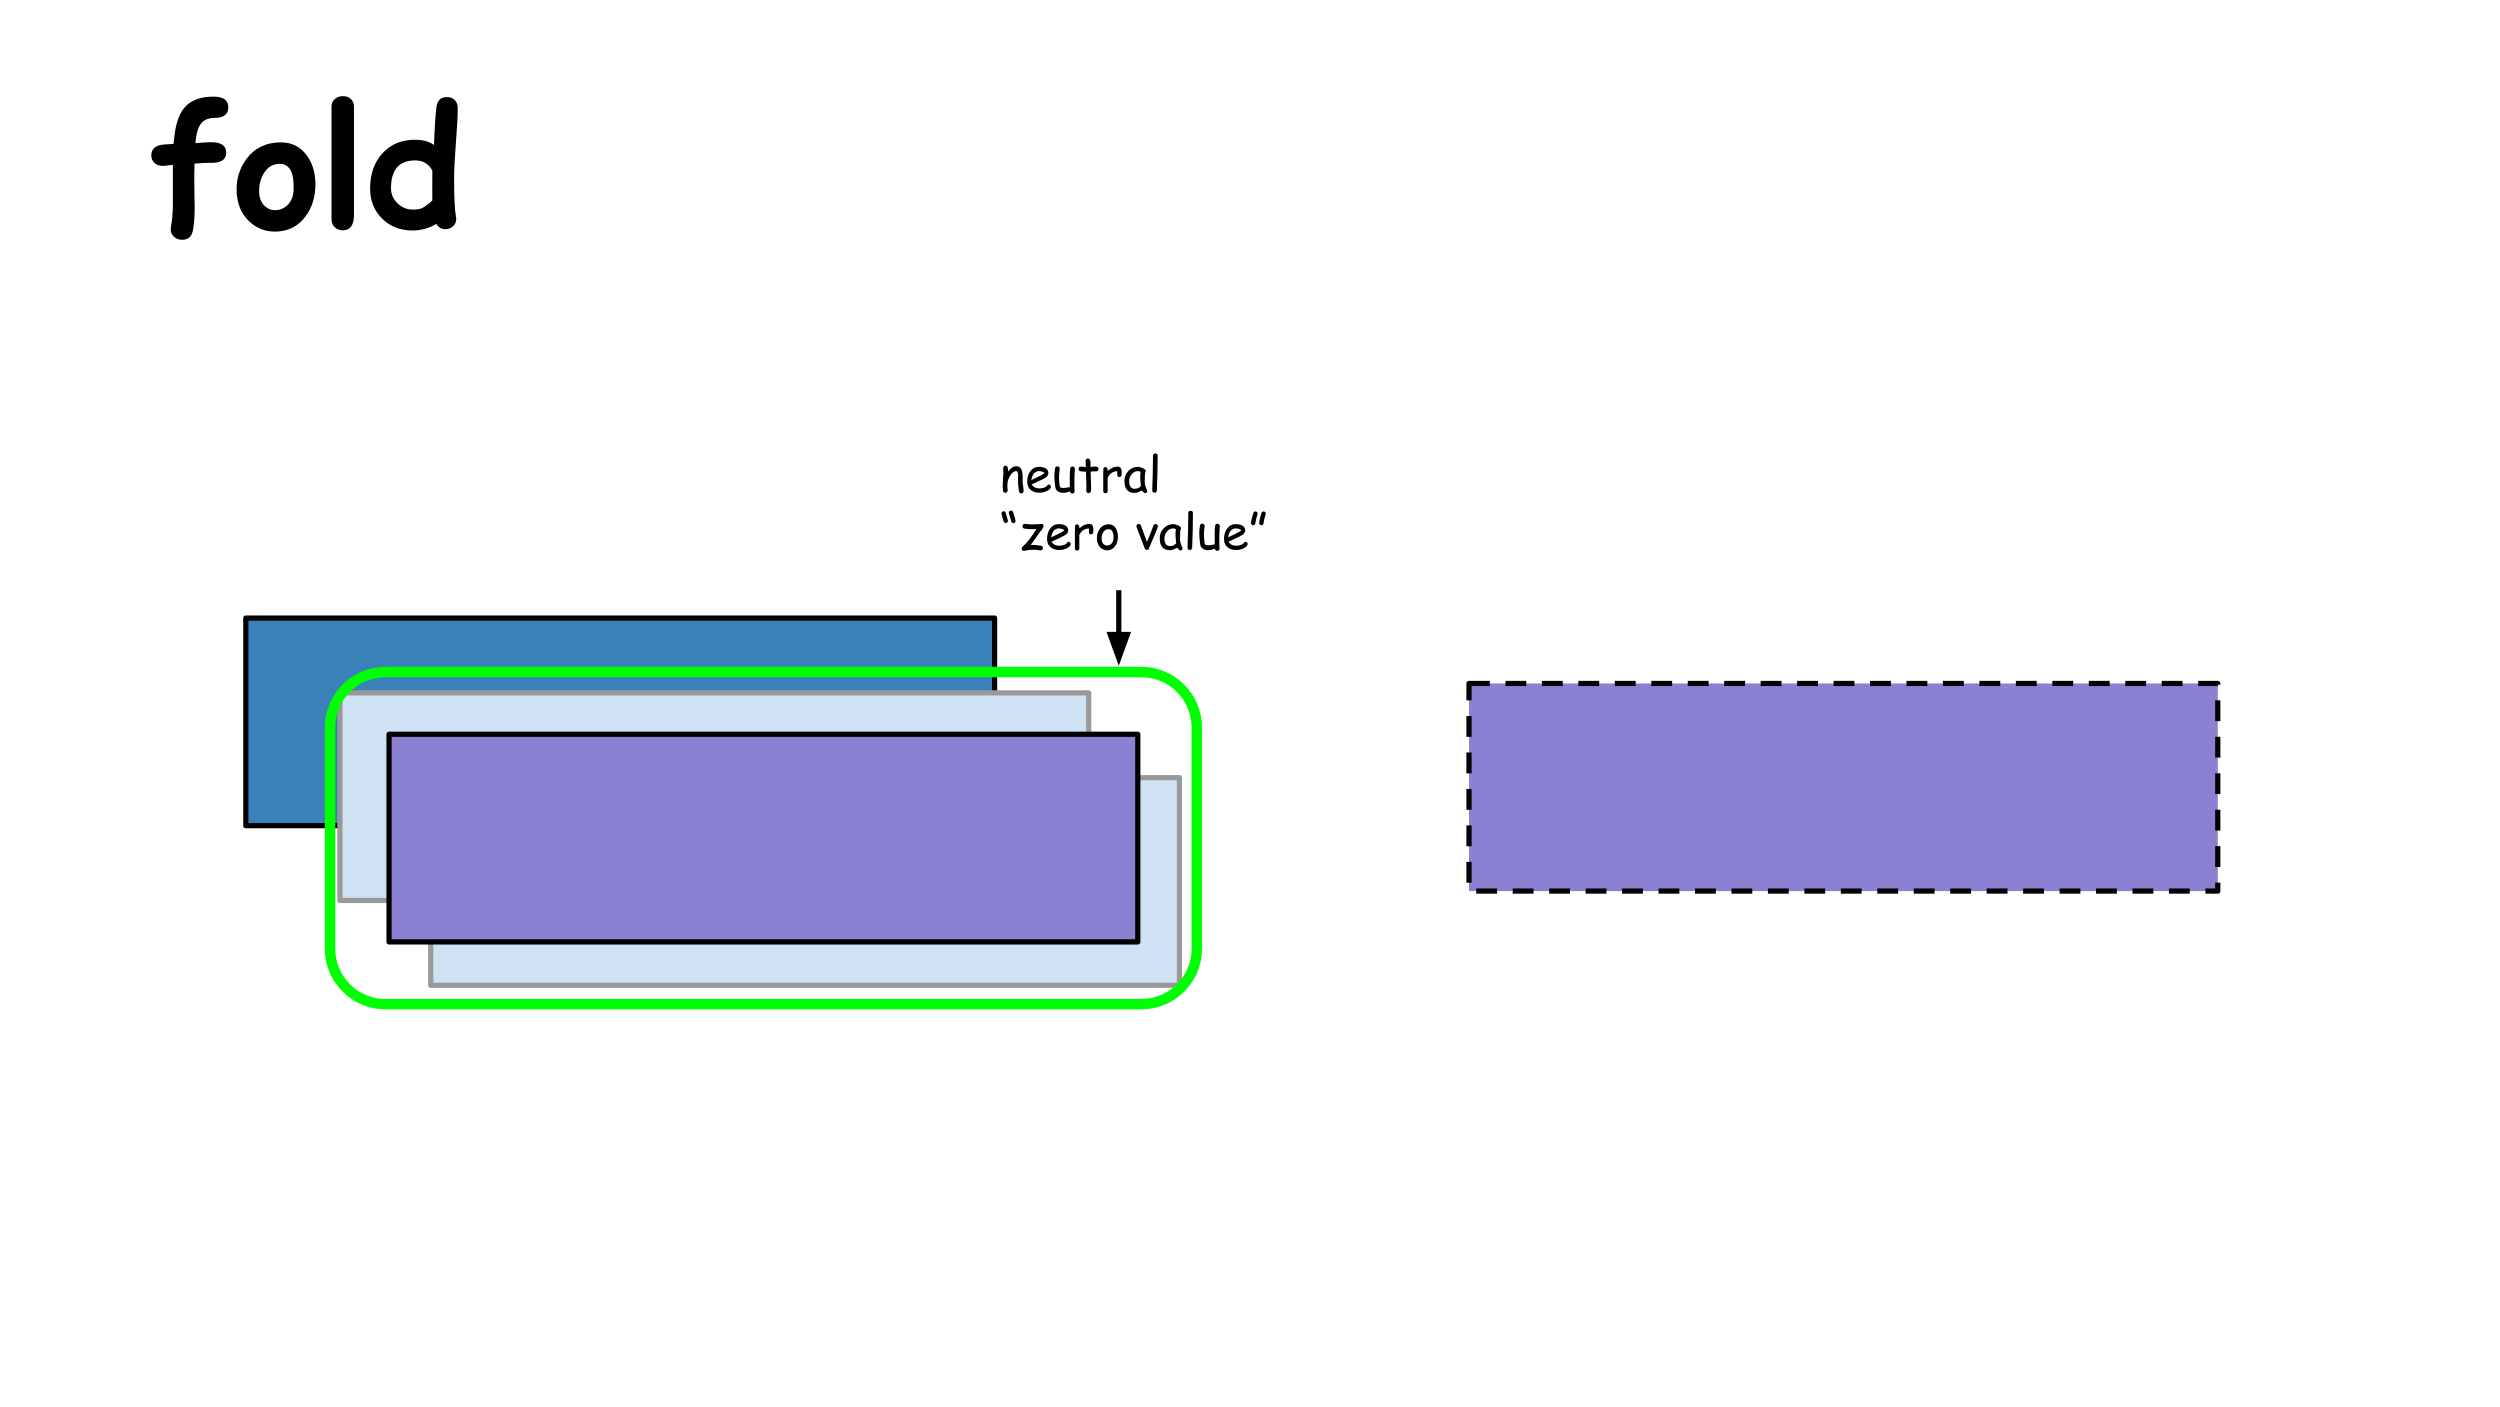
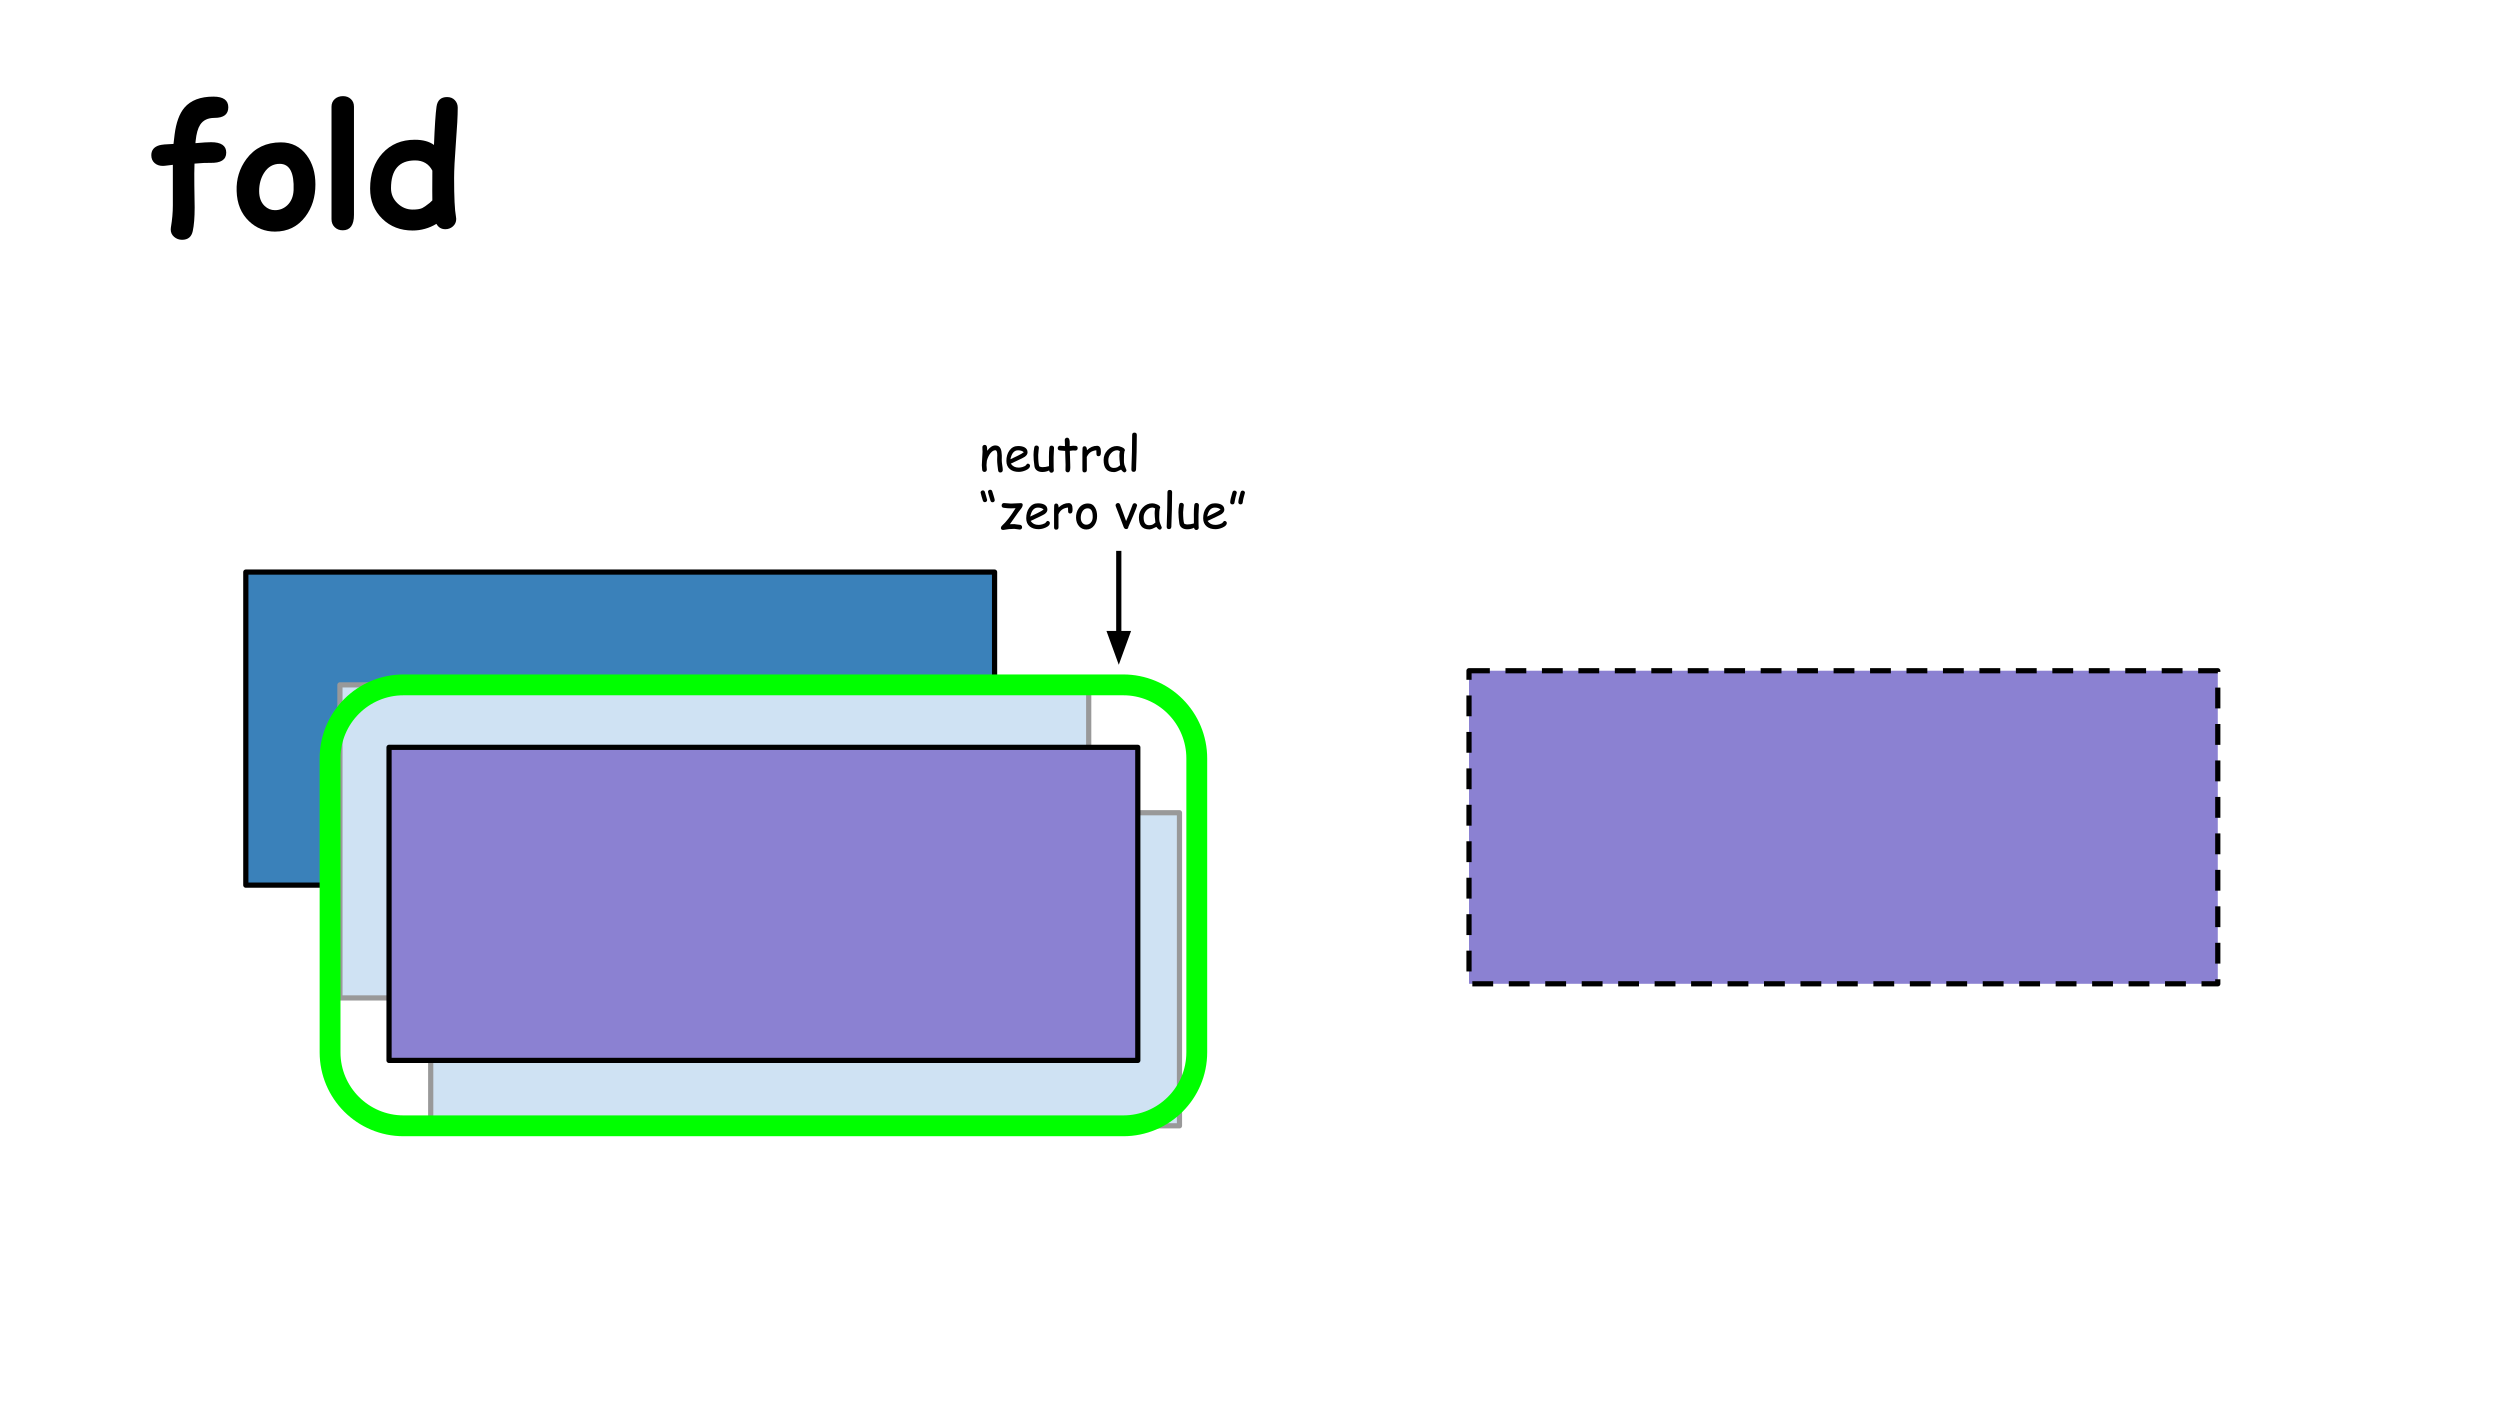
<svg xmlns="http://www.w3.org/2000/svg" xmlns:xlink="http://www.w3.org/1999/xlink" width="720pt" height="405pt" viewBox="0 0 720 405" version="1.1">
  <defs>
    <g>
      <symbol overflow="visible" id="glyph0-0">
        <path style="stroke:none;" d="M 3 0 L 3 -38.391 L 21 -38.391 L 21 0 Z M 6 -3 L 18 -3 L 18 -35.391 L 6 -35.391 Z M 6 -3 " />
      </symbol>
      <symbol overflow="visible" id="glyph0-1">
        <path style="stroke:none;" d="M 13.531 -24.078 C 15.625 -24.266 17.125 -24.359 18.031 -24.359 C 20.945 -24.359 22.406 -23.359 22.406 -21.359 C 22.406 -19.297 20.852 -18.312 17.75 -18.406 C 16.758 -18.438 15.266 -18.363 13.266 -18.188 C 13.203 -16.531 13.188 -14.422 13.219 -11.859 C 13.281 -8.172 13.312 -6.07 13.312 -5.562 C 13.312 -2.695 13.129 -0.43 12.766 1.234 C 12.41 2.91 11.383 3.75 9.688 3.75 C 8.812 3.75 8.047 3.469 7.391 2.906 C 6.742 2.344 6.422 1.633 6.422 0.781 C 6.422 0.57 6.438 0.375 6.469 0.188 C 6.844 -2.051 7.031 -4.156 7.031 -6.125 L 7.031 -17.844 C 6.75 -17.82 6.234 -17.758 5.484 -17.656 C 4.891 -17.57 4.438 -17.531 4.125 -17.531 C 3.176 -17.531 2.391 -17.805 1.766 -18.359 C 1.141 -18.922 0.828 -19.672 0.828 -20.609 C 0.828 -22.055 1.594 -23.008 3.125 -23.469 C 3.812 -23.664 5.176 -23.797 7.219 -23.859 C 7.238 -24.141 7.344 -25.023 7.531 -26.516 C 7.969 -29.992 8.91 -32.586 10.359 -34.297 C 12.172 -36.422 14.953 -37.484 18.703 -37.484 C 21.566 -37.484 23 -36.457 23 -34.406 C 23 -32.375 21.672 -31.359 19.016 -31.359 C 17.117 -31.359 15.742 -30.695 14.891 -29.375 C 14.242 -28.383 13.812 -26.844 13.594 -24.75 Z M 13.531 -24.078 " />
      </symbol>
      <symbol overflow="visible" id="glyph0-2">
        <path style="stroke:none;" d="M 12.047 1.391 C 9.16 1.391 6.676 0.395 4.594 -1.594 C 2.312 -3.77 1.117 -6.672 1.016 -10.297 C 0.898 -13.742 1.844 -16.82 3.844 -19.531 C 6.219 -22.719 9.523 -24.312 13.766 -24.312 C 16.891 -24.312 19.375 -23.062 21.219 -20.562 C 22.875 -18.312 23.703 -15.52 23.703 -12.188 C 23.703 -8.562 22.734 -5.469 20.797 -2.906 C 18.617 -0.039 15.703 1.391 12.047 1.391 Z M 13.453 -18.125 C 11.535 -18.133 10.02 -17.258 8.906 -15.5 C 7.969 -14.008 7.5 -12.273 7.5 -10.297 C 7.5 -8.422 8.031 -6.984 9.094 -5.984 C 9.938 -5.18 10.922 -4.781 12.047 -4.781 C 13.41 -4.781 14.594 -5.242 15.594 -6.172 C 16.727 -7.242 17.336 -8.703 17.422 -10.547 C 17.617 -15.578 16.297 -18.102 13.453 -18.125 Z M 13.453 -18.125 " />
      </symbol>
      <symbol overflow="visible" id="glyph0-3">
        <path style="stroke:none;" d="M 9.609 -3.453 C 9.609 -0.473 8.531 1.016 6.375 1.016 C 5.438 1.016 4.66 0.711 4.047 0.109 C 3.441 -0.484 3.141 -1.25 3.141 -2.188 L 3.141 -34.594 C 3.141 -35.5 3.469 -36.242 4.125 -36.828 C 4.75 -37.359 5.523 -37.625 6.453 -37.625 C 7.367 -37.625 8.125 -37.344 8.719 -36.781 C 9.312 -36.227 9.609 -35.5 9.609 -34.594 Z M 9.609 -3.453 " />
      </symbol>
      <symbol overflow="visible" id="glyph0-4">
        <path style="stroke:none;" d="M 19.547 -23.562 C 19.754 -28.883 20 -32.562 20.281 -34.594 C 20.539 -36.438 21.555 -37.359 23.328 -37.359 C 24.242 -37.359 24.984 -37.062 25.547 -36.469 C 26.109 -35.875 26.391 -35.148 26.391 -34.297 C 26.391 -32.023 26.211 -28.645 25.859 -24.156 C 25.516 -19.676 25.344 -16.305 25.344 -14.047 C 25.344 -8.516 25.52 -4.812 25.875 -2.938 C 25.926 -2.688 25.953 -2.457 25.953 -2.25 C 25.953 -1.395 25.641 -0.688 25.016 -0.125 C 24.391 0.426 23.66 0.703 22.828 0.703 C 21.672 0.703 20.812 0.188 20.25 -0.844 C 19.188 -0.195 18.082 0.281 16.938 0.594 C 15.801 0.914 14.625 1.078 13.406 1.078 C 9.906 1.078 7 -0.039 4.688 -2.281 C 2.332 -4.562 1.156 -7.469 1.156 -11 C 1.156 -15.195 2.344 -18.586 4.719 -21.172 C 7.094 -23.766 10.191 -25.062 14.016 -25.062 C 15.191 -25.062 16.238 -24.938 17.156 -24.688 C 18.082 -24.438 18.879 -24.062 19.547 -23.562 Z M 19.078 -16.172 C 18.566 -17.16 17.895 -17.895 17.062 -18.375 C 16.238 -18.863 15.254 -19.109 14.109 -19.109 C 11.797 -19.109 10.062 -18.438 8.906 -17.094 C 7.75 -15.758 7.172 -13.758 7.172 -11.094 C 7.172 -9.406 7.797 -7.957 9.047 -6.75 C 10.297 -5.551 11.75 -4.953 13.406 -4.953 C 14.613 -4.953 15.531 -5.094 16.156 -5.375 C 16.57 -5.562 17.289 -6.062 18.312 -6.875 C 18.57 -7.094 18.828 -7.332 19.078 -7.594 C 19.047 -8.344 19.047 -11.203 19.078 -16.172 Z M 19.078 -16.172 " />
      </symbol>
      <symbol overflow="visible" id="glyph1-0">
        <path style="stroke:none;" d="M 0.875 0 L 0.875 -11.203 L 6.125 -11.203 L 6.125 0 Z M 1.75 -0.875 L 5.25 -0.875 L 5.25 -10.328 L 1.75 -10.328 Z M 1.75 -0.875 " />
      </symbol>
      <symbol overflow="visible" id="glyph1-1">
        <path style="stroke:none;" d="M 6.188 0.484 C 5.801 0.484 5.582 0.27 5.531 -0.156 L 5.344 -1.656 C 5.281 -2.188 5.25 -2.688 5.25 -3.156 C 5.25 -3.281 5.254 -3.492 5.266 -3.797 C 5.285 -4.109 5.297 -4.328 5.297 -4.453 C 5.297 -5.43 5.113 -5.922 4.75 -5.922 C 4.238 -5.922 3.75 -5.617 3.281 -5.016 C 2.863 -4.461 2.535 -3.766 2.297 -2.922 C 2.285 -2.742 2.266 -2.52 2.234 -2.25 C 2.203 -2.031 2.188 -1.812 2.188 -1.594 C 2.188 -1.457 2.203 -1.25 2.234 -0.969 C 2.266 -0.695 2.281 -0.492 2.281 -0.359 C 2.281 -0.16 2.219 0 2.094 0.125 C 1.969 0.258 1.805 0.328 1.609 0.328 C 1.41 0.328 1.25 0.258 1.125 0.125 C 1 0 0.938 -0.16 0.938 -0.359 C 0.938 -0.492 0.922 -0.695 0.891 -0.969 C 0.859 -1.25 0.844 -1.457 0.844 -1.594 C 0.844 -2.062 0.875 -2.711 0.938 -3.547 C 1.008 -4.379 1.047 -5.031 1.047 -5.5 C 1.047 -5.645 1.035 -5.859 1.016 -6.141 C 1.004 -6.43 1 -6.648 1 -6.797 C 1 -6.992 1.062 -7.156 1.188 -7.281 C 1.32 -7.406 1.484 -7.469 1.672 -7.469 C 2.086 -7.469 2.316 -7.172 2.359 -6.578 L 2.391 -5.781 C 3.148 -6.801 3.938 -7.312 4.75 -7.312 C 5.477 -7.312 5.984 -6.988 6.266 -6.344 C 6.461 -5.914 6.57 -5.281 6.594 -4.438 L 6.594 -3.75 L 6.578 -3.125 C 6.578 -2.738 6.625 -2.242 6.719 -1.641 C 6.82 -1.047 6.875 -0.562 6.875 -0.188 C 6.875 0.008 6.805 0.172 6.672 0.297 C 6.547 0.422 6.383 0.484 6.188 0.484 Z M 6.188 0.484 " />
      </symbol>
      <symbol overflow="visible" id="glyph1-2">
        <path style="stroke:none;" d="M 4.141 0.312 C 3.109 0.312 2.273 0.055 1.641 -0.453 C 0.941 -1.023 0.594 -1.82 0.594 -2.844 C 0.594 -4.031 0.879 -5.023 1.453 -5.828 C 2.078 -6.703 2.91 -7.141 3.953 -7.141 C 4.711 -7.141 5.332 -7.016 5.812 -6.766 C 6.395 -6.453 6.688 -5.969 6.688 -5.312 C 6.688 -4.852 6.43 -4.438 5.922 -4.062 C 5.691 -3.906 5.207 -3.648 4.469 -3.297 L 1.859 -2.062 C 2.117 -1.688 2.438 -1.398 2.812 -1.203 C 3.195 -1.016 3.641 -0.922 4.141 -0.922 C 4.453 -0.922 4.82 -0.977 5.25 -1.094 C 5.789 -1.25 6.133 -1.445 6.281 -1.688 C 6.438 -1.938 6.602 -2.062 6.781 -2.062 C 6.945 -2.062 7.094 -2 7.219 -1.875 C 7.344 -1.758 7.406 -1.617 7.406 -1.453 C 7.406 -0.953 7 -0.52 6.188 -0.156 C 5.488 0.156 4.805 0.312 4.141 0.312 Z M 3.953 -5.906 C 3.398 -5.906 2.938 -5.691 2.562 -5.266 C 2.195 -4.836 1.926 -4.191 1.75 -3.328 L 3.844 -4.328 C 4.664 -4.723 5.254 -5.066 5.609 -5.359 C 5.211 -5.723 4.66 -5.906 3.953 -5.906 Z M 3.953 -5.906 " />
      </symbol>
      <symbol overflow="visible" id="glyph1-3">
        <path style="stroke:none;" d="M 6.531 -4 C 6.531 -3.664 6.531 -3.172 6.531 -2.516 C 6.539 -1.859 6.547 -1.367 6.547 -1.047 C 6.547 -0.941 6.551 -0.785 6.562 -0.578 C 6.582 -0.379 6.594 -0.227 6.594 -0.125 C 6.594 0.07 6.523 0.234 6.391 0.359 C 6.254 0.484 6.094 0.547 5.906 0.547 C 5.551 0.547 5.328 0.328 5.234 -0.109 C 4.66 0.191 4.004 0.344 3.266 0.344 C 2.672 0.344 2.176 0.207 1.781 -0.062 C 1.352 -0.352 1.098 -0.773 1.016 -1.328 C 0.836 -2.535 0.75 -3.613 0.75 -4.562 C 0.75 -5.188 0.816 -5.895 0.953 -6.688 C 1.016 -7.082 1.227 -7.281 1.594 -7.281 C 1.789 -7.281 1.957 -7.219 2.094 -7.094 C 2.227 -6.969 2.297 -6.812 2.297 -6.625 C 2.297 -6.406 2.258 -6.066 2.188 -5.609 C 2.125 -5.148 2.094 -4.801 2.094 -4.562 C 2.094 -3.801 2.117 -3.148 2.172 -2.609 C 2.223 -2.066 2.297 -1.629 2.391 -1.297 C 2.547 -1.211 2.695 -1.148 2.844 -1.109 C 2.988 -1.066 3.129 -1.047 3.266 -1.047 C 3.879 -1.047 4.523 -1.145 5.203 -1.344 L 5.203 -2.734 L 5.188 -4.047 C 5.188 -5.035 5.227 -5.895 5.312 -6.625 C 5.363 -7.039 5.582 -7.25 5.969 -7.25 C 6.164 -7.25 6.332 -7.18 6.469 -7.047 C 6.602 -6.922 6.664 -6.766 6.656 -6.578 Z M 6.531 -4 " />
      </symbol>
      <symbol overflow="visible" id="glyph1-4">
        <path style="stroke:none;" d="M 5.531 -5.828 C 5.426 -5.828 5.305 -5.832 5.172 -5.844 C 5.047 -5.852 4.938 -5.859 4.844 -5.859 C 4.738 -5.859 4.43 -5.82 3.922 -5.75 L 4.047 -1.703 L 4.047 -1.406 L 4.062 -1.062 C 4.082 -0.062 3.844 0.438 3.344 0.438 C 3.156 0.438 2.992 0.375 2.859 0.25 C 2.734 0.133 2.672 -0.008 2.672 -0.188 C 2.672 -0.352 2.676 -0.609 2.688 -0.953 C 2.695 -1.305 2.703 -1.57 2.703 -1.75 L 2.578 -5.734 C 2.242 -5.742 1.734 -5.785 1.047 -5.859 C 0.641 -5.91 0.438 -6.133 0.438 -6.531 C 0.438 -6.727 0.5 -6.891 0.625 -7.016 C 0.75 -7.148 0.906 -7.219 1.094 -7.219 L 2.531 -7.109 C 2.531 -7.336 2.52 -7.645 2.5 -8.031 C 2.477 -8.426 2.469 -8.711 2.469 -8.891 C 2.469 -9.078 2.535 -9.234 2.672 -9.359 C 2.805 -9.484 2.969 -9.547 3.156 -9.547 C 3.57 -9.547 3.812 -9.211 3.875 -8.547 C 3.883 -8.379 3.891 -8.176 3.891 -7.938 L 3.891 -7.547 L 3.875 -7.109 C 4.438 -7.18 4.758 -7.219 4.844 -7.219 C 5.32 -7.219 5.633 -7.195 5.781 -7.156 C 6.051 -7.062 6.188 -6.848 6.188 -6.516 C 6.188 -6.316 6.125 -6.148 6 -6.016 C 5.875 -5.891 5.719 -5.828 5.531 -5.828 Z M 5.531 -5.828 " />
      </symbol>
      <symbol overflow="visible" id="glyph1-5">
        <path style="stroke:none;" d="M 6.266 -5.047 C 6.234 -4.484 6.004 -4.203 5.578 -4.203 C 5.191 -4.203 5 -4.426 5 -4.875 C 5 -4.957 4.992 -5.117 4.984 -5.359 L 4.953 -5.922 C 4.234 -5.836 3.66 -5.633 3.234 -5.312 C 2.828 -5.02 2.488 -4.578 2.219 -3.984 L 2.234 -0.234 C 2.234 0.223 2.004 0.453 1.547 0.453 C 1.148 0.453 0.953 0.223 0.953 -0.234 L 0.953 -5.031 C 0.953 -5.176 0.957 -5.398 0.969 -5.703 C 0.977 -6.004 0.984 -6.234 0.984 -6.391 C 0.984 -6.848 1.188 -7.078 1.594 -7.078 C 2.031 -7.078 2.254 -6.695 2.266 -5.938 C 3.141 -6.781 4.109 -7.203 5.172 -7.203 C 5.547 -7.203 5.82 -7.062 6 -6.781 C 6.188 -6.508 6.281 -6.094 6.281 -5.531 C 6.281 -5.289 6.273 -5.129 6.266 -5.047 Z M 6.266 -5.047 " />
      </symbol>
      <symbol overflow="visible" id="glyph1-6">
        <path style="stroke:none;" d="M 6.297 0.453 C 6.203 0.453 6.039 0.352 5.812 0.156 C 5.613 -0.031 5.461 -0.195 5.359 -0.344 C 4.922 -0.113 4.535 0.062 4.203 0.188 C 3.867 0.312 3.594 0.375 3.375 0.375 C 2.301 0.375 1.523 0.07 1.047 -0.531 C 0.578 -1.094 0.344 -1.957 0.344 -3.125 C 0.344 -4.227 0.723 -5.172 1.484 -5.953 C 2.242 -6.742 3.148 -7.141 4.203 -7.141 C 4.598 -7.141 5.039 -7.035 5.531 -6.828 C 6.156 -6.578 6.469 -6.27 6.469 -5.906 C 6.469 -5.781 6.422 -5.672 6.328 -5.578 C 6.285 -5.398 6.25 -5.113 6.219 -4.719 C 6.195 -4.32 6.188 -3.816 6.188 -3.203 C 6.176 -2.641 6.211 -2.191 6.297 -1.859 C 6.336 -1.66 6.484 -1.258 6.734 -0.656 C 6.766 -0.57 6.816 -0.453 6.891 -0.297 L 6.922 -0.172 C 6.922 0.004 6.859 0.148 6.734 0.266 C 6.609 0.391 6.461 0.453 6.297 0.453 Z M 4.875 -4.297 C 4.875 -4.492 4.883 -4.707 4.906 -4.938 C 4.926 -5.164 4.961 -5.41 5.016 -5.672 C 4.848 -5.754 4.703 -5.816 4.578 -5.859 C 4.461 -5.898 4.367 -5.922 4.297 -5.922 C 3.586 -5.922 2.977 -5.633 2.469 -5.062 C 1.957 -4.488 1.703 -3.82 1.703 -3.062 C 1.703 -2.32 1.832 -1.766 2.094 -1.391 C 2.352 -1.016 2.75 -0.828 3.281 -0.828 C 3.719 -0.828 4.086 -0.906 4.391 -1.062 C 4.555 -1.156 4.789 -1.332 5.094 -1.594 C 4.945 -2.789 4.875 -3.691 4.875 -4.297 Z M 4.875 -4.297 " />
      </symbol>
      <symbol overflow="visible" id="glyph1-7">
        <path style="stroke:none;" d="M 2.688 -5.375 L 2.578 -1.969 C 2.578 -1.613 2.562 -1.086 2.531 -0.391 C 2.488 0.066 2.266 0.297 1.859 0.297 C 1.41 0.297 1.188 0.062 1.188 -0.406 C 1.188 -0.957 1.211 -1.785 1.266 -2.891 C 1.316 -3.992 1.344 -4.82 1.344 -5.375 C 1.344 -6.094 1.352 -6.914 1.375 -7.844 C 1.395 -8.77 1.406 -9.594 1.406 -10.312 C 1.406 -10.77 1.629 -11 2.078 -11 C 2.523 -11 2.75 -10.77 2.75 -10.312 C 2.75 -9.594 2.738 -8.77 2.719 -7.844 C 2.695 -6.914 2.688 -6.094 2.688 -5.375 Z M 2.688 -5.375 " />
      </symbol>
      <symbol overflow="visible" id="glyph1-8">
        <path style="stroke:none;" d="" />
      </symbol>
      <symbol overflow="visible" id="glyph1-9">
        <path style="stroke:none;" d="M 3.938 -7.438 C 3.625 -7.438 3.422 -7.594 3.328 -7.906 C 2.848 -9.457 2.609 -10.301 2.609 -10.438 C 2.609 -10.613 2.672 -10.758 2.797 -10.875 C 2.922 -10.988 3.07 -11.047 3.25 -11.047 C 3.57 -11.047 3.773 -10.875 3.859 -10.531 L 4.266 -9.234 C 4.461 -8.586 4.562 -8.195 4.562 -8.062 C 4.562 -7.883 4.5 -7.734 4.375 -7.609 C 4.25 -7.492 4.102 -7.438 3.938 -7.438 Z M 1.734 -7.469 C 1.461 -7.469 1.27 -7.598 1.156 -7.859 C 1.094 -8.004 0.969 -8.41 0.781 -9.078 C 0.582 -9.766 0.484 -10.156 0.484 -10.25 C 0.484 -10.414 0.547 -10.555 0.672 -10.672 C 0.805 -10.797 0.961 -10.859 1.141 -10.859 C 1.43 -10.859 1.625 -10.707 1.719 -10.406 L 2.078 -9.188 L 2.375 -8.094 C 2.375 -7.914 2.305 -7.766 2.172 -7.641 C 2.047 -7.523 1.898 -7.469 1.734 -7.469 Z M 1.734 -7.469 " />
      </symbol>
      <symbol overflow="visible" id="glyph1-10">
        <path style="stroke:none;" d="M 6.594 -5.531 C 6.188 -5.039 5.664 -4.332 5.031 -3.406 C 4.301 -2.332 3.766 -1.57 3.422 -1.125 C 3.898 -1.145 4.316 -1.156 4.672 -1.156 C 4.848 -1.156 5.109 -1.117 5.453 -1.047 C 5.805 -0.984 6.07 -0.953 6.25 -0.953 C 6.457 -0.953 6.625 -0.883 6.75 -0.75 C 6.875 -0.625 6.938 -0.461 6.938 -0.266 C 6.938 -0.055 6.875 0.109 6.75 0.234 C 6.625 0.359 6.457 0.422 6.25 0.422 C 6.07 0.422 5.805 0.383 5.453 0.312 C 5.109 0.25 4.848 0.219 4.672 0.219 C 3.641 0.219 2.664 0.312 1.75 0.5 C 1.656 0.52 1.57 0.531 1.5 0.531 C 1.051 0.531 0.828 0.332 0.828 -0.062 C 0.828 -0.281 0.941 -0.5 1.172 -0.719 C 2.359 -1.789 3.656 -3.461 5.062 -5.734 C 4.457 -5.703 4.016 -5.688 3.734 -5.688 C 3.066 -5.688 2.375 -5.738 1.656 -5.844 C 1.25 -5.895 1.047 -6.117 1.047 -6.516 C 1.047 -6.711 1.109 -6.879 1.234 -7.016 C 1.359 -7.148 1.516 -7.219 1.703 -7.219 C 1.922 -7.219 2.254 -7.191 2.703 -7.141 C 3.16 -7.086 3.504 -7.062 3.734 -7.062 C 4.047 -7.062 4.508 -7.082 5.125 -7.125 C 5.75 -7.164 6.219 -7.188 6.531 -7.188 C 6.914 -7.188 7.109 -7.031 7.109 -6.719 C 7.109 -6.344 6.938 -5.945 6.594 -5.531 Z M 6.594 -5.531 " />
      </symbol>
      <symbol overflow="visible" id="glyph1-11">
        <path style="stroke:none;" d="M 3.516 0.406 C 2.742 0.406 2.082 0.125 1.531 -0.438 C 0.914 -1.07 0.594 -1.922 0.562 -2.984 C 0.539 -4.016 0.801 -4.922 1.344 -5.703 C 1.977 -6.629 2.867 -7.094 4.016 -7.094 C 4.922 -7.094 5.609 -6.676 6.078 -5.844 C 6.453 -5.164 6.633 -4.352 6.625 -3.406 C 6.613 -2.395 6.348 -1.531 5.828 -0.812 C 5.242 0 4.473 0.406 3.516 0.406 Z M 3.922 -5.703 C 3.254 -5.703 2.734 -5.383 2.359 -4.75 C 2.066 -4.227 1.922 -3.641 1.922 -2.984 C 1.922 -2.316 2.098 -1.801 2.453 -1.438 C 2.754 -1.133 3.109 -0.984 3.516 -0.984 C 3.984 -0.984 4.391 -1.156 4.734 -1.5 C 5.117 -1.883 5.328 -2.398 5.359 -3.047 C 5.422 -4.805 4.941 -5.691 3.922 -5.703 Z M 3.922 -5.703 " />
      </symbol>
      <symbol overflow="visible" id="glyph1-12">
        <path style="stroke:none;" d="M 4.109 -0.359 C 4.086 0.066 3.879 0.281 3.484 0.281 C 3.148 0.281 2.906 0.082 2.75 -0.312 L 1.703 -3.094 L 0.5 -6.234 C 0.445 -6.348 0.422 -6.453 0.422 -6.547 C 0.422 -6.734 0.488 -6.891 0.625 -7.016 C 0.77 -7.148 0.938 -7.219 1.125 -7.219 C 1.395 -7.219 1.594 -7.078 1.719 -6.797 L 3.453 -2.031 C 3.797 -2.758 4.227 -3.816 4.75 -5.203 C 4.863 -5.566 5.055 -6.078 5.328 -6.734 C 5.461 -7.023 5.66 -7.172 5.922 -7.172 C 6.109 -7.172 6.27 -7.102 6.406 -6.969 C 6.551 -6.844 6.625 -6.691 6.625 -6.516 C 6.625 -6.336 6.25 -5.359 5.5 -3.578 Z M 4.109 -0.359 " />
      </symbol>
      <symbol overflow="visible" id="glyph1-13">
        <path style="stroke:none;" d="M 3.703 -6.828 C 3.523 -6.828 3.375 -6.883 3.25 -7 C 3.125 -7.113 3.062 -7.258 3.062 -7.438 C 3.062 -7.945 3.281 -8.914 3.719 -10.344 C 3.82 -10.645 4.02 -10.797 4.312 -10.797 C 4.488 -10.797 4.641 -10.738 4.766 -10.625 C 4.898 -10.508 4.969 -10.363 4.969 -10.188 L 4.562 -8.688 C 4.457 -8.289 4.379 -7.863 4.328 -7.406 C 4.273 -7.02 4.066 -6.828 3.703 -6.828 Z M 1.359 -6.828 C 1.172 -6.828 1.016 -6.883 0.891 -7 C 0.773 -7.113 0.719 -7.258 0.719 -7.438 C 0.719 -7.945 0.938 -8.914 1.375 -10.344 C 1.477 -10.645 1.676 -10.797 1.969 -10.797 C 2.145 -10.797 2.297 -10.738 2.422 -10.625 C 2.555 -10.508 2.625 -10.363 2.625 -10.188 L 2.219 -8.688 C 2.113 -8.289 2.031 -7.863 1.969 -7.406 C 1.926 -7.02 1.723 -6.828 1.359 -6.828 Z M 1.359 -6.828 " />
      </symbol>
    </g>
  </defs>
  <g id="surface128">
    <rect x="0" y="0" width="720" height="405" style="fill:rgb(100%,100%,100%);fill-opacity:1;stroke:none;" />
    <g style="fill:rgb(0%,0%,0%);fill-opacity:1;">
      <use xlink:href="#glyph0-1" x="42.75" y="65.311" />
      <use xlink:href="#glyph0-2" x="67.134" y="65.311" />
      <use xlink:href="#glyph0-3" x="92.334" y="65.311" />
      <use xlink:href="#glyph0-4" x="105.438" y="65.311" />
    </g>
-     <path style="fill-rule:nonzero;fill:rgb(22.745%,50.587%,72.94%);fill-opacity:1;stroke-width:762;stroke-linecap:butt;stroke-linejoin:round;stroke:rgb(0%,0%,0%);stroke-opacity:1;stroke-miterlimit:14.336;" d="M 35962.827 90427.966 L 145510.245 90427.966 L 145510.245 120798.824 L 35962.827 120798.824 Z M 35962.827 90427.966 " transform="matrix(0.0019685,0,0,0.0019685,0,0)" />
-     <path style="fill-rule:nonzero;fill:rgb(54.509%,50.587%,82.352%);fill-opacity:1;stroke-width:762;stroke-linecap:butt;stroke-linejoin:round;stroke:rgb(0%,0%,0%);stroke-opacity:1;stroke-dasharray:3048,2286;stroke-miterlimit:14.336;" d="M 214921.696 99996.622 L 324471.099 99996.622 L 324471.099 130369.465 L 214921.696 130369.465 Z M 214921.696 99996.622 " transform="matrix(0.0019685,0,0,0.0019685,0,0)" />
-     <path style="fill-rule:nonzero;fill:rgb(81.175%,88.626%,95.293%);fill-opacity:1;stroke-width:762;stroke-linecap:butt;stroke-linejoin:round;stroke:rgb(59.999%,59.999%,59.999%);stroke-opacity:1;stroke-miterlimit:14.336;" d="M 49732.405 101369.809 L 159281.807 101369.809 L 159281.807 131742.652 L 49732.405 131742.652 Z M 49732.405 101369.809 " transform="matrix(0.0019685,0,0,0.0019685,0,0)" />
-     <path style="fill-rule:nonzero;fill:rgb(81.175%,88.626%,95.293%);fill-opacity:1;stroke-width:762;stroke-linecap:butt;stroke-linejoin:round;stroke:rgb(59.999%,59.999%,59.999%);stroke-opacity:1;stroke-miterlimit:14.336;" d="M 63013.826 113774.137 L 172561.244 113774.137 L 172561.244 144146.98 L 63013.826 144146.98 Z M 63013.826 113774.137 " transform="matrix(0.0019685,0,0,0.0019685,0,0)" />
-     <path style="fill:none;stroke-width:1524;stroke-linecap:butt;stroke-linejoin:round;stroke:rgb(0%,100%,0%);stroke-opacity:1;stroke-miterlimit:14.336;" d="M 48289.764 106420.043 C 48289.764 101947.262 51915.217 98321.809 56387.998 98321.809 L 166995.073 98321.809 C 169142.166 98321.809 171201.948 99175.091 172721.979 100695.122 C 174240.026 102213.169 175093.307 104272.95 175093.307 106420.043 L 175093.307 138812.98 C 175093.307 143285.761 171467.854 146911.214 166995.073 146911.214 L 56387.998 146911.214 C 51915.217 146911.214 48289.764 143285.761 48289.764 138812.98 Z M 48289.764 106420.043 " transform="matrix(0.0019685,0,0,0.0019685,0,0)" />
-     <path style="fill-rule:nonzero;fill:rgb(54.509%,50.587%,82.352%);fill-opacity:1;stroke-width:762;stroke-linecap:butt;stroke-linejoin:round;stroke:rgb(0%,0%,0%);stroke-opacity:1;stroke-miterlimit:14.336;" d="M 56917.826 107430.09 L 166465.245 107430.09 L 166465.245 137802.933 L 56917.826 137802.933 Z M 56917.826 107430.09 " transform="matrix(0.0019685,0,0,0.0019685,0,0)" />
+     <path style="fill-rule:nonzero;fill:rgb(22.745%,50.587%,72.94%);fill-opacity:1;stroke-width:762;stroke-linecap:butt;stroke-linejoin:round;stroke:rgb(0%,0%,0%);stroke-opacity:1;stroke-miterlimit:14.336;" d="M 35962.827 83698.95 L 145510.245 83698.95 L 145510.245 129502.293 L 35962.827 129502.293 Z M 35962.827 83698.95 " transform="matrix(0.0019685,0,0,0.0019685,0,0)" />
+     <path style="fill-rule:nonzero;fill:rgb(54.509%,50.587%,82.352%);fill-opacity:1;stroke-width:762;stroke-linecap:butt;stroke-linejoin:round;stroke:rgb(0%,0%,0%);stroke-opacity:1;stroke-dasharray:3048,2286;stroke-miterlimit:14.336;" d="M 214921.696 98129.325 L 324471.099 98129.325 L 324471.099 143932.667 L 214921.696 143932.667 Z M 214921.696 98129.325 " transform="matrix(0.0019685,0,0,0.0019685,0,0)" />
+     <path style="fill-rule:nonzero;fill:rgb(81.175%,88.626%,95.293%);fill-opacity:1;stroke-width:762;stroke-linecap:butt;stroke-linejoin:round;stroke:rgb(59.999%,59.999%,59.999%);stroke-opacity:1;stroke-miterlimit:14.336;" d="M 49732.405 100199.028 L 159281.807 100199.028 L 159281.807 146004.355 L 49732.405 146004.355 Z M 49732.405 100199.028 " transform="matrix(0.0019685,0,0,0.0019685,0,0)" />
+     <path style="fill-rule:nonzero;fill:rgb(81.175%,88.626%,95.293%);fill-opacity:1;stroke-width:762;stroke-linecap:butt;stroke-linejoin:round;stroke:rgb(59.999%,59.999%,59.999%);stroke-opacity:1;stroke-miterlimit:14.336;" d="M 63013.826 118907.715 L 172561.244 118907.715 L 172561.244 164711.057 L 63013.826 164711.057 Z M 63013.826 118907.715 " transform="matrix(0.0019685,0,0,0.0019685,0,0)" />
+     <path style="fill:none;stroke-width:3048;stroke-linecap:butt;stroke-linejoin:round;stroke:rgb(0%,100%,0%);stroke-opacity:1;stroke-miterlimit:14.336;" d="M 48289.764 110952.356 C 48289.764 105013.122 53103.858 100199.028 59041.107 100199.028 L 164339.979 100199.028 C 167191.526 100199.028 169927.979 101332.106 171944.104 103350.215 C 173960.229 105366.34 175093.307 108100.809 175093.307 110952.356 L 175093.307 153959.714 C 175093.307 159898.948 170279.213 164711.057 164339.979 164711.057 L 59041.107 164711.057 C 53103.858 164711.057 48289.764 159898.948 48289.764 153959.714 Z M 48289.764 110952.356 " transform="matrix(0.0019685,0,0,0.0019685,0,0)" />
+     <path style="fill-rule:nonzero;fill:rgb(54.509%,50.587%,82.352%);fill-opacity:1;stroke-width:762;stroke-linecap:butt;stroke-linejoin:round;stroke:rgb(0%,0%,0%);stroke-opacity:1;stroke-miterlimit:14.336;" d="M 56917.826 109339.059 L 166465.245 109339.059 L 166465.245 155144.386 L 56917.826 155144.386 Z M 56917.826 109339.059 " transform="matrix(0.0019685,0,0,0.0019685,0,0)" />
    <g style="fill:rgb(0%,0%,0%);fill-opacity:1;">
-       <use xlink:href="#glyph1-1" x="287.925" y="141.594" />
-       <use xlink:href="#glyph1-2" x="295.247" y="141.594" />
-       <use xlink:href="#glyph1-3" x="302.905" y="141.594" />
-       <use xlink:href="#glyph1-4" x="310.185" y="141.594" />
-       <use xlink:href="#glyph1-5" x="316.779" y="141.594" />
-       <use xlink:href="#glyph1-6" x="323.499" y="141.594" />
-       <use xlink:href="#glyph1-7" x="330.653" y="141.594" />
-       <use xlink:href="#glyph1-8" x="334.475" y="141.594" />
+       <use xlink:href="#glyph1-1" x="281.925" y="135.594" />
+       <use xlink:href="#glyph1-2" x="289.247" y="135.594" />
+       <use xlink:href="#glyph1-3" x="296.905" y="135.594" />
+       <use xlink:href="#glyph1-4" x="304.185" y="135.594" />
+       <use xlink:href="#glyph1-5" x="310.779" y="135.594" />
+       <use xlink:href="#glyph1-6" x="317.499" y="135.594" />
+       <use xlink:href="#glyph1-7" x="324.653" y="135.594" />
+       <use xlink:href="#glyph1-8" x="328.475" y="135.594" />
    </g>
    <g style="fill:rgb(0%,0%,0%);fill-opacity:1;">
-       <use xlink:href="#glyph1-9" x="287.925" y="158.094" />
-       <use xlink:href="#glyph1-10" x="293.427" y="158.094" />
-       <use xlink:href="#glyph1-2" x="300.959" y="158.094" />
-       <use xlink:href="#glyph1-5" x="308.617" y="158.094" />
-       <use xlink:href="#glyph1-11" x="315.337" y="158.094" />
-       <use xlink:href="#glyph1-8" x="322.687" y="158.094" />
-       <use xlink:href="#glyph1-12" x="326.859" y="158.094" />
-       <use xlink:href="#glyph1-6" x="333.663" y="158.094" />
-       <use xlink:href="#glyph1-7" x="340.817" y="158.094" />
-       <use xlink:href="#glyph1-3" x="344.639" y="158.094" />
-       <use xlink:href="#glyph1-2" x="351.919" y="158.094" />
-       <use xlink:href="#glyph1-13" x="359.577" y="158.094" />
+       <use xlink:href="#glyph1-9" x="281.925" y="152.094" />
+       <use xlink:href="#glyph1-10" x="287.427" y="152.094" />
+       <use xlink:href="#glyph1-2" x="294.959" y="152.094" />
+       <use xlink:href="#glyph1-5" x="302.617" y="152.094" />
+       <use xlink:href="#glyph1-11" x="309.337" y="152.094" />
+       <use xlink:href="#glyph1-8" x="316.687" y="152.094" />
+       <use xlink:href="#glyph1-12" x="320.859" y="152.094" />
+       <use xlink:href="#glyph1-6" x="327.663" y="152.094" />
+       <use xlink:href="#glyph1-7" x="334.817" y="152.094" />
+       <use xlink:href="#glyph1-3" x="338.639" y="152.094" />
+       <use xlink:href="#glyph1-2" x="345.919" y="152.094" />
+       <use xlink:href="#glyph1-13" x="353.577" y="152.094" />
    </g>
-     <path style="fill:none;stroke-width:762;stroke-linecap:butt;stroke-linejoin:round;stroke:rgb(0%,0%,0%);stroke-opacity:1;stroke-miterlimit:14.336;" d="M 163681.167 86344.122 L 163681.167 92825.091 " transform="matrix(0.0019685,0,0,0.0019685,0,0)" />
-     <path style="fill-rule:evenodd;fill:rgb(0%,0%,0%);fill-opacity:1;stroke-width:762;stroke-linecap:butt;stroke-linejoin:miter;stroke:rgb(0%,0%,0%);stroke-opacity:1;stroke-miterlimit:11.474;" d="M 162423.073 92825.091 L 163681.167 96283.856 L 164939.26 92825.091 Z M 162423.073 92825.091 " transform="matrix(0.0019685,0,0,0.0019685,0,0)" />
+     <path style="fill:none;stroke-width:762;stroke-linecap:butt;stroke-linejoin:round;stroke:rgb(0%,0%,0%);stroke-opacity:1;stroke-miterlimit:14.336;" d="M 163681.167 80589.435 L 163681.167 92686.185 " transform="matrix(0.0019685,0,0,0.0019685,0,0)" />
+     <path style="fill-rule:evenodd;fill:rgb(0%,0%,0%);fill-opacity:1;stroke-width:762;stroke-linecap:butt;stroke-linejoin:miter;stroke:rgb(0%,0%,0%);stroke-opacity:1;stroke-miterlimit:11.474;" d="M 162423.073 92686.185 L 163681.167 96144.95 L 164939.26 92686.185 Z M 162423.073 92686.185 " transform="matrix(0.0019685,0,0,0.0019685,0,0)" />
  </g>
</svg>
